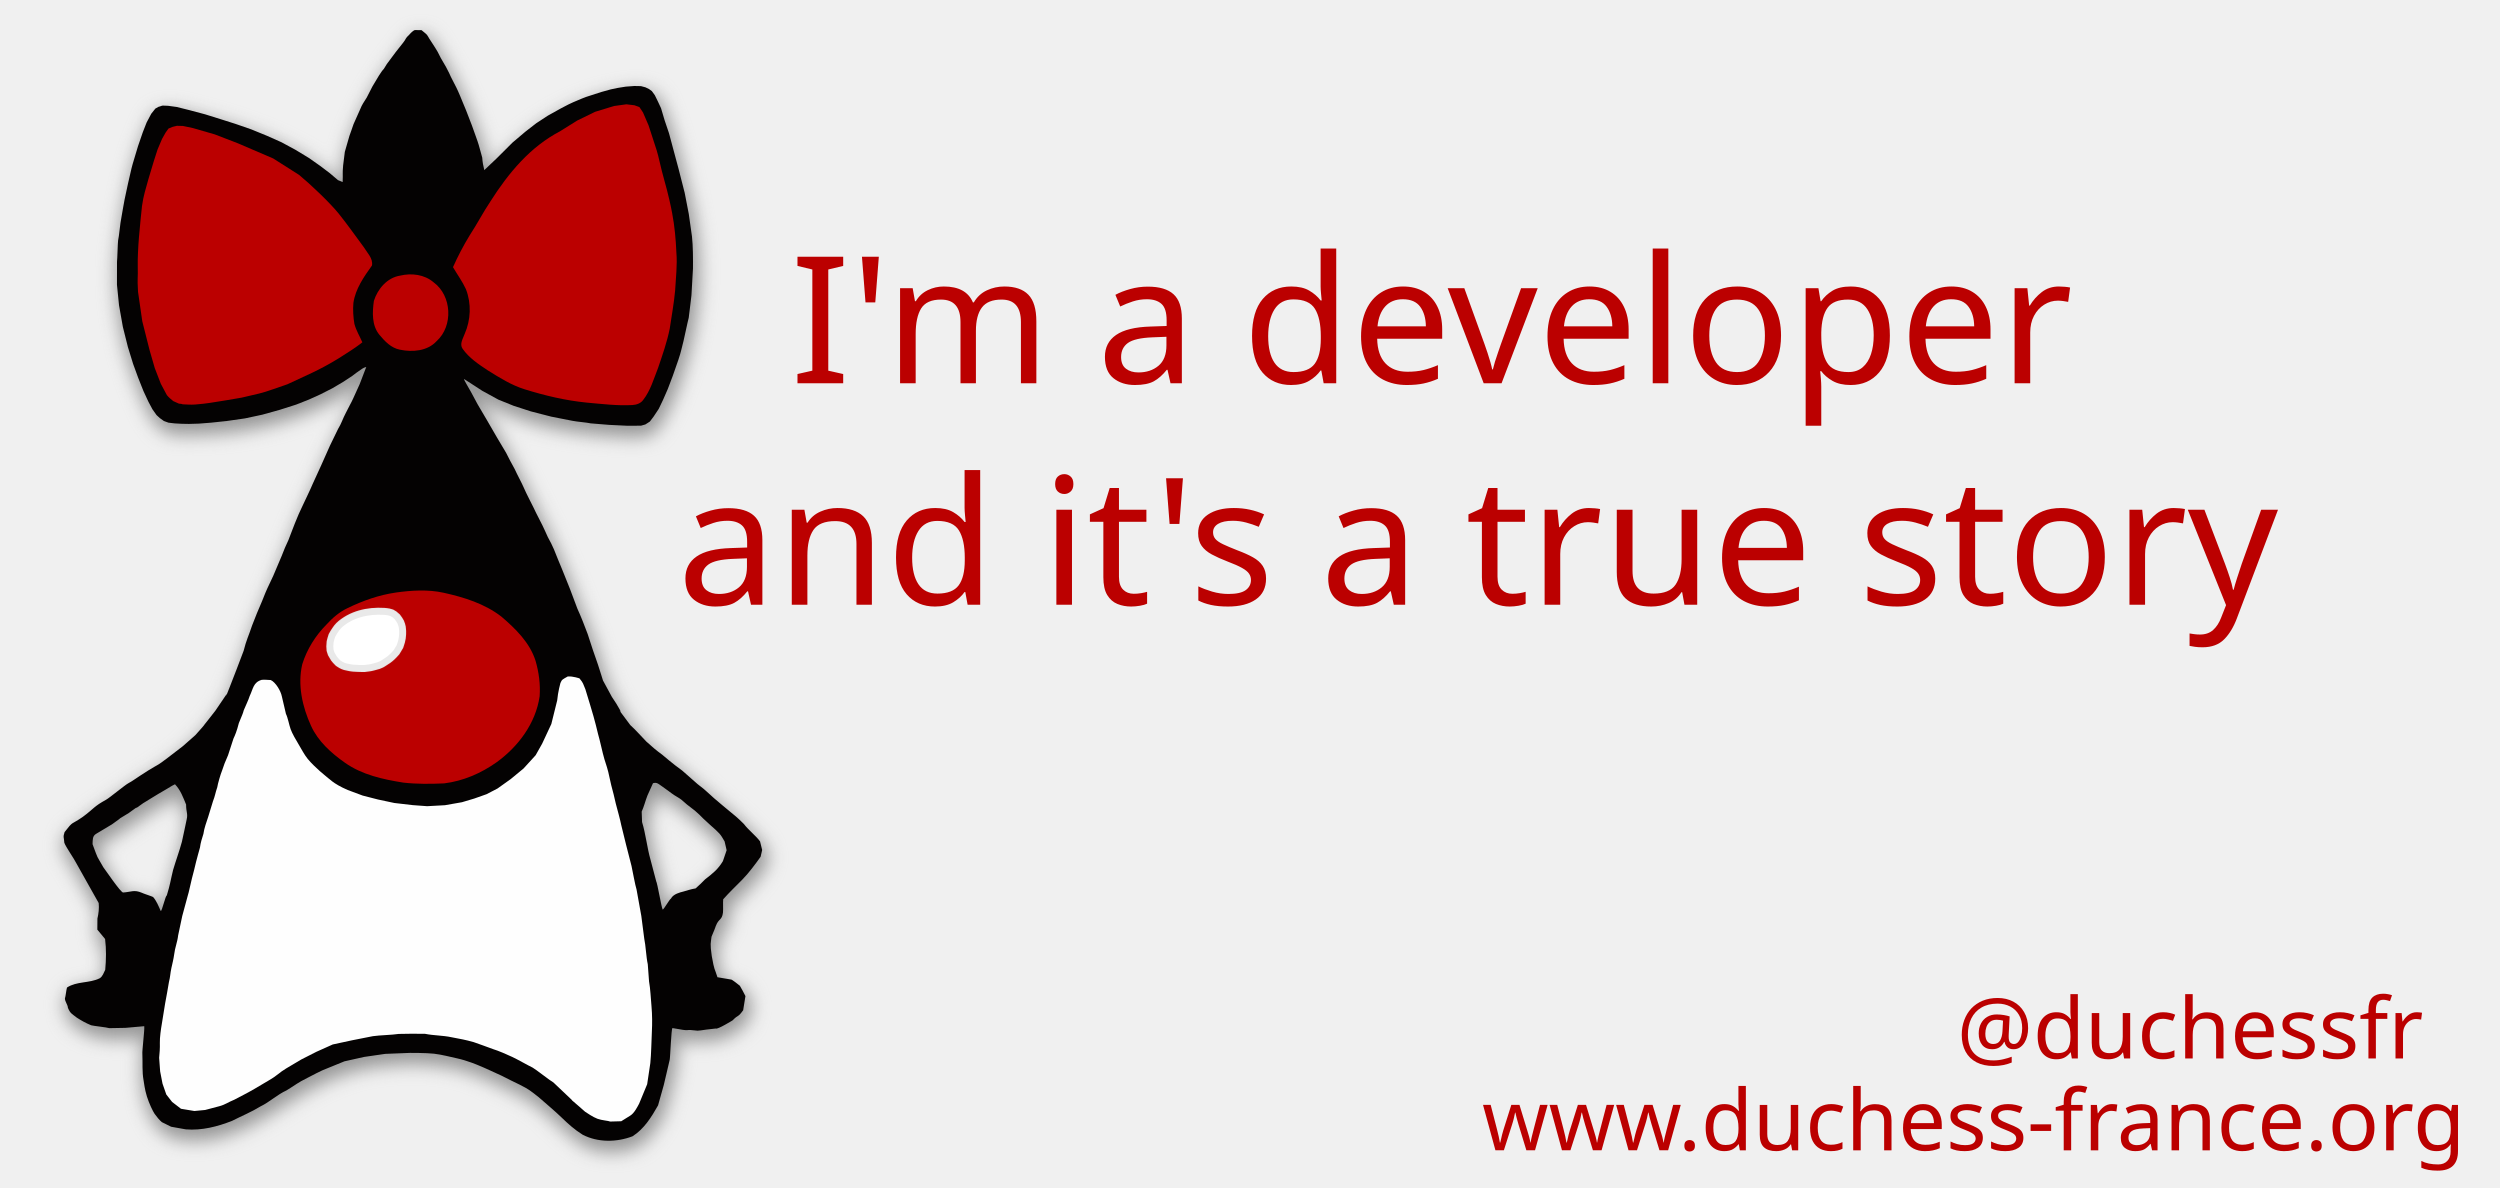
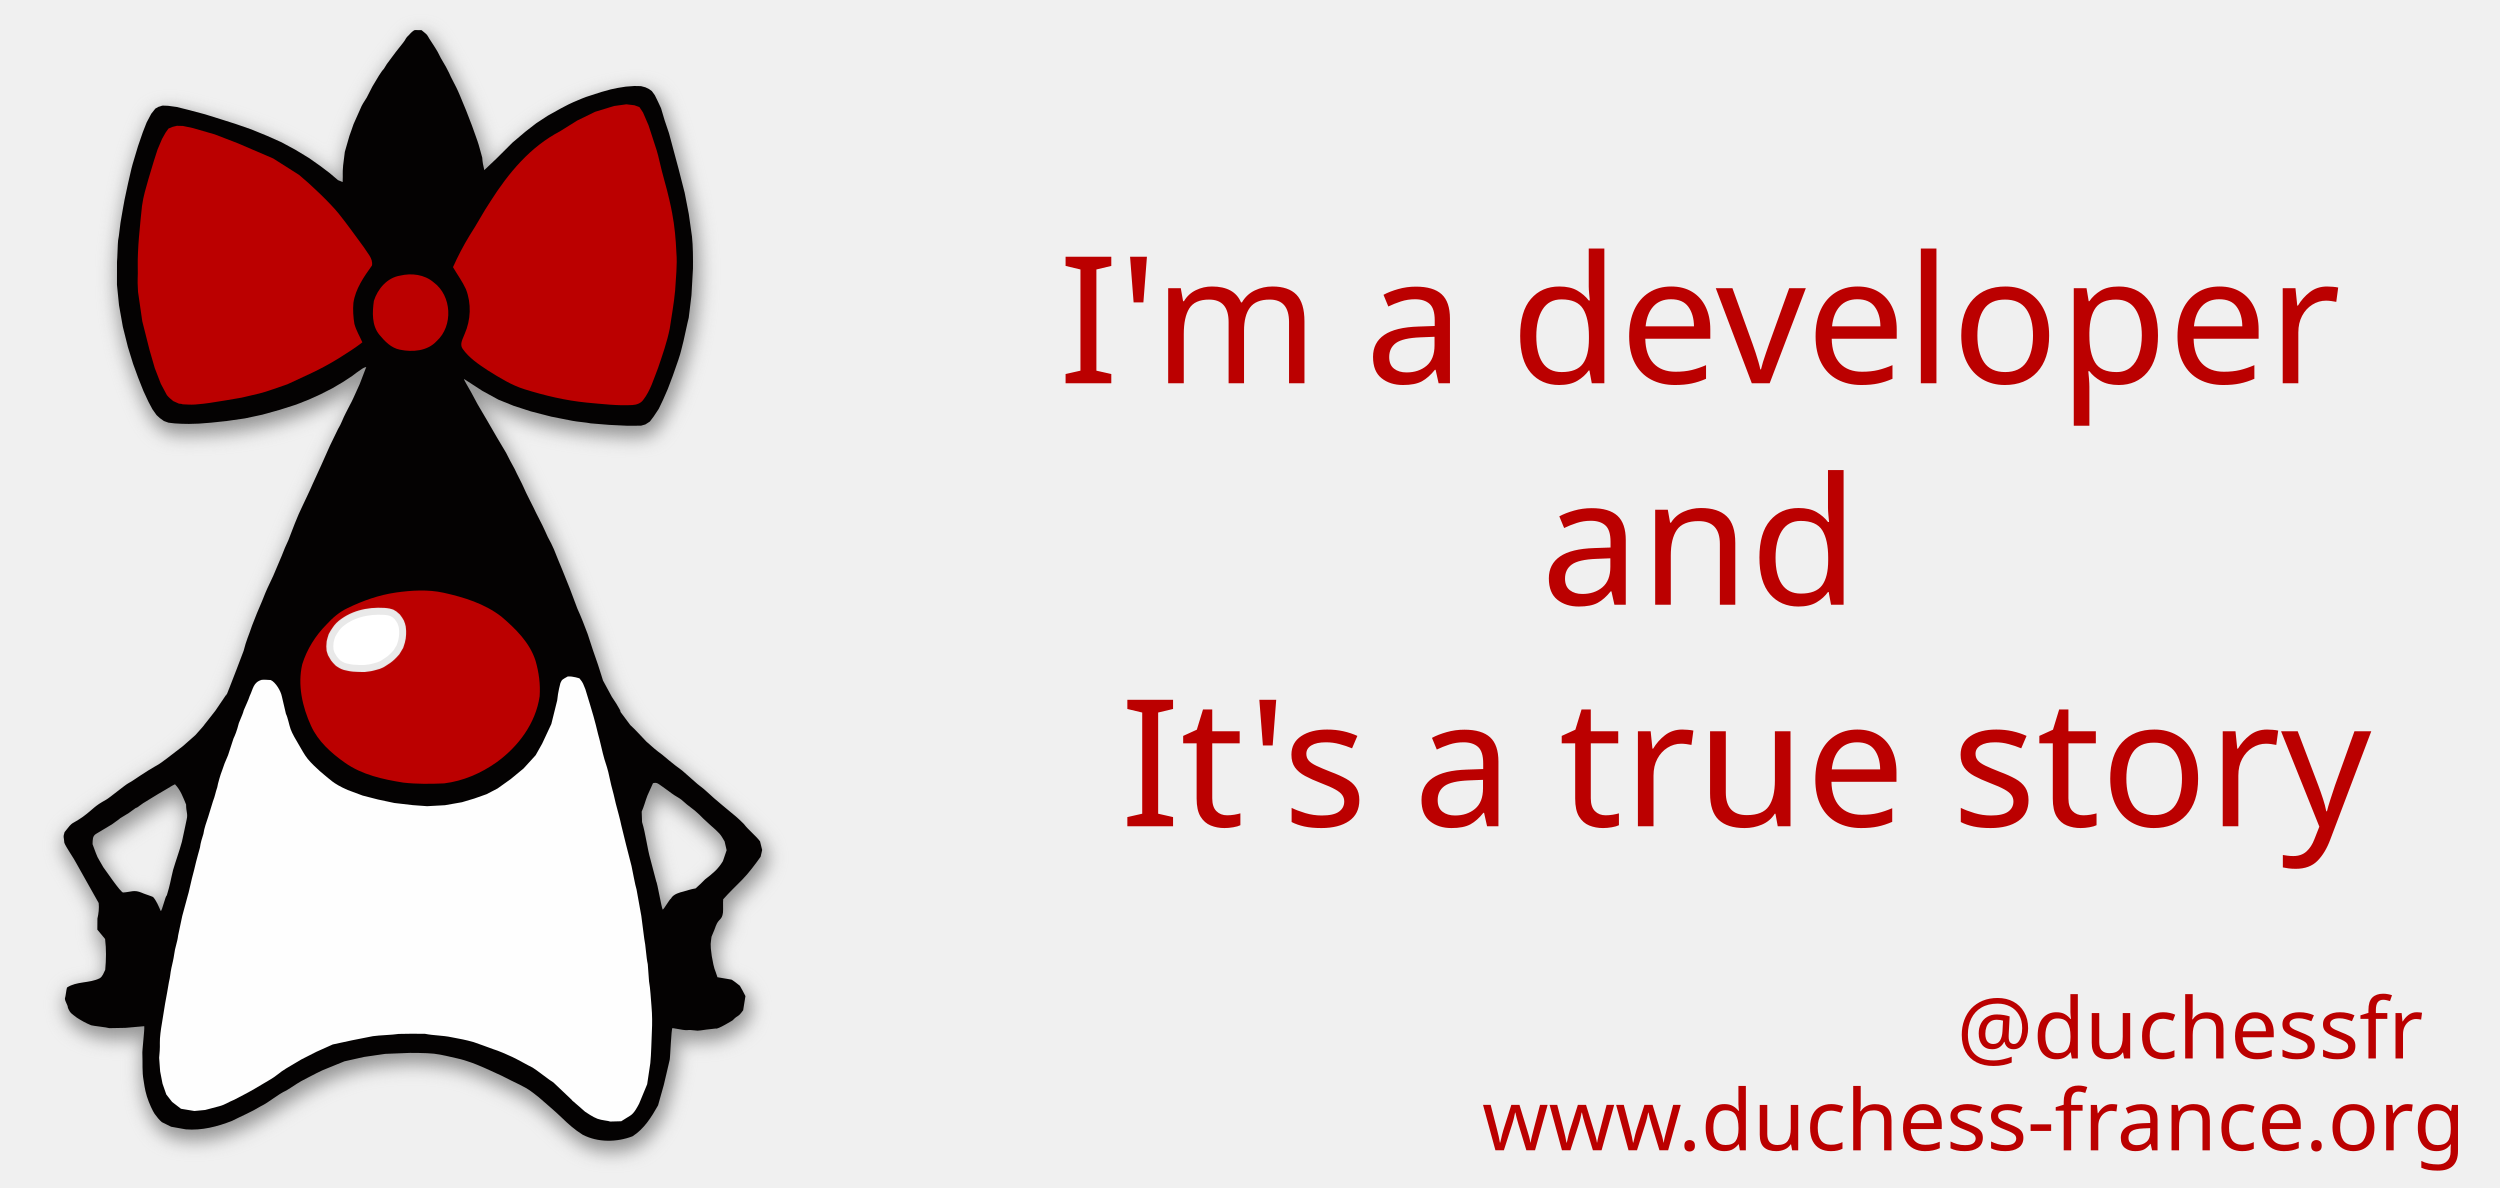
<svg xmlns="http://www.w3.org/2000/svg" width="708.661" height="336.614" viewBox="0 0 566.929 269.291" version="1.1" id="svg2462">
  <defs id="defs2495">
    <filter id="filter3894" color-interpolation-filters="sRGB">
      <feGaussianBlur stdDeviation="0.373" id="feGaussianBlur3896" />
    </filter>
    <filter id="filter4228" color-interpolation-filters="sRGB">
      <feGaussianBlur stdDeviation="5.332" id="feGaussianBlur4230" />
    </filter>
  </defs>
  <g id="g3336" transform="matrix(2.490966,0,0,2.490966,-287.9801,-18.21535)">
    <path transform="matrix(0.1544631,0,0,0.1544631,100.9338,1.72502)" id="path2466-0" d="m 341.163,56.519 c -6.231,2.121 -8.467,9.48 -12.938,13.844 -10.686,13.925 -19.755,29.166 -26.03,45.513 -3.377,9.308 -5.978,19.152 -5.532,29.175 -26.927,-23.934 -62.176,-35.083 -96.553,-43.295 -6.546,-2.003 -14.545,-0.318 -16.987,6.901 -10.18,21.667 -14.852,45.598 -18.179,69.144 -4.449,30.995 1.382,63.012 13.428,91.828 4.013,9.788 9.285,23.45 22.133,22.755 34.575,0.886 69.96,-6.862 99.658,-24.958 2.428,-0.591 10.29,-8.907 7.37,-3.04 -8.87,20.06 -19.249,39.296 -27.855,59.542 -10.668,21.644 -18.475,44.557 -28.793,66.333 -8.893,19.263 -13.864,39.949 -22.784,59.149 -8.922,14.218 -19.89,27.194 -34.001,36.517 -11.714,8.312 -24.614,14.99 -35.562,24.25 -7.732,4.067 -13.637,10.822 -21.281,14.969 -5.04,3.603 -6.796,10.665 -3.156,15.875 6.702,10.795 13.105,21.996 18.781,33.25 0.296,6.653 -3.786,14.724 2.778,19.542 2.566,5.445 1.255,12.492 0.847,18.426 -1.976,6.545 -10.59,4.538 -15.719,6.469 -4.202,0.713 -7.938,3.258 -7.375,8 -1.383,4.142 1.347,8.132 2.969,11.75 6.064,6.345 14.676,9.776 23.344,10.031 6.57,0.714 13.314,-0.157 19.906,-0.688 -1.731,17.628 -2.862,37.743 8.062,52.625 6.753,8.356 19.282,8.755 29.25,7.594 17.866,-2.639 33.613,-12.766 48.5,-22.312 16.904,-11 35.772,-19.873 56.177,-21.502 20.437,-2.244 41.694,-0.868 60.423,8.098 13.09,6.016 26.847,11.619 37.014,22.057 9.913,8.574 19.193,20.466 33.511,20.659 9.723,0.745 20.444,-1.809 26.156,-10.312 9.896,-10.771 11.112,-25.776 14.688,-39.406 0.446,-5.421 0.625,-10.865 1.125,-16.281 8,1.593 16.14,1.252 24.125,0 6.509,-1.605 12.498,-5.868 17.031,-10.812 2.024,-4.637 3.42,-10.648 0.125,-15.031 -2.677,-5.717 -8.856,-7.964 -14.781,-8.219 -3.259,-8.784 -5.453,-19.121 -0.625,-27.781 2.049,-3.515 5.415,-6.632 4.406,-11.25 -1.447,-6.748 6.591,-9.694 9.883,-14.422 5.102,-5.953 11.917,-11.726 13.211,-19.734 -0.582,-8.734 -9.036,-12.966 -13.906,-19.188 C 516.688,507.816 499.512,492.842 481.6,478.738 c -8.018,-7.479 -15.73,-15.35 -20.625,-25.281 -10.118,-14.451 -12.304,-32.385 -19.416,-48.267 -8.797,-21.838 -16.843,-43.962 -27.99,-64.671 -9.554,-20.537 -20.281,-40.474 -32.218,-59.892 -1.279,-3.005 -9.325,-13.958 -2.459,-8.398 23.73,14.122 51.662,19.297 78.831,21.073 8.629,-0.236 20.578,3.566 25.752,-5.784 8.762,-13.729 13.834,-29.587 17.969,-45.25 6.907,-27.732 7.714,-57.388 1.247,-85.472 -4.902,-19.511 -9.136,-39.523 -16.972,-58.017 -2.872,-9.699 -14.227,-10.492 -22.531,-8.569 -29.711,4.839 -56.238,21.687 -76.445,43.654 -3.593,5.083 -3.755,2.174 -4.299,-1.846 -7.232,-25.494 -18.228,-50.174 -32.906,-72.281 -2.428,-2.783 -4.712,-3.673 -8.375,-3.219 z M 234.694,442.925 c -2.993,4.816 -2.608,-2.797 0,0 z M 482.85,504.206 c 9.976,6.536 20.04,13.305 28.469,22 5.686,4.874 14.753,11.636 9.88,20.262 -3.231,7.061 -10.77,11.026 -16.068,16.176 -6.089,1.446 -13.347,2.642 -16.438,8.844 -1.734,0.635 -1.675,-7.194 -2.844,-9.875 -3.622,-13.319 -7.328,-26.889 -8.971,-40.559 0.805,-5.693 3.664,-11.559 5.971,-16.847 z m -283.531,1.406 c 5.64,7.092 6.88,16.802 3.764,25.291 -2.626,12.087 -7.318,23.722 -9.666,35.732 -0.848,1.892 -1.714,4.133 -2.254,5.852 -2.045,-6.061 -9.018,-6.934 -14.375,-8.469 -3.265,-0.584 -7.571,2.682 -9.219,-1.594 -5.66,-8.357 -13.94,-16.605 -14.219,-27.156 3.003,-4.172 9.456,-5.292 13.219,-8.969 10.591,-7.249 21.562,-14.506 32.75,-20.688 z" style="fill:#969696;fill-opacity:1;filter:url(#filter4228)" />
    <path id="path2466" d="m 153.405,10.047 c -0.154,0.007 -0.424,0.292 -0.533,0.421 -0.406,0.372 -0.24,0.33 -0.583,0.761 -0.175,0.236 -0.48,0.592 -0.653,0.826 -0.105,0.156 -0.702,0.931 -0.807,1.085 -0.556,0.931 -0.129,0.13 -0.714,1.043 -0.139,0.229 -0.464,0.768 -0.599,1 l -0.521,1.016 c -0.267,0.433 -0.418,0.61 -0.606,1.085 l -0.595,1.336 c -0.102,0.255 -0.266,0.818 -0.375,1.07 l -0.417,1.448 -0.154,1.232 c -0.076,0.918 -0.007,0.593 -0.043,1.514 l -0.429,-0.174 -0.749,-0.637 -0.846,-0.641 -1.043,-0.734 -1.228,-0.745 -1.286,-0.695 -1.348,-0.599 -1.379,-0.564 -1.456,-0.506 -1.29,-0.409 -1.471,-0.46 -1.433,-0.382 -1.147,-0.286 -0.788,-0.108 c -0.242,-0.021 -0.245,0.003 -0.487,-0.019 -0.122,0.013 -0.245,0.091 -0.367,0.104 l -0.305,0.17 -0.371,0.467 -0.421,0.792 -0.351,0.896 -0.436,1.267 -0.487,1.626 c -0.133,0.448 -0.311,1.331 -0.425,1.784 -0.032,0.168 -0.28,1.295 -0.313,1.464 -0.054,0.205 -0.256,1.491 -0.301,1.699 -0.082,0.297 -0.204,1.711 -0.286,2.008 -0.034,0.213 -0.068,1.722 -0.1,1.935 l -0.004,2.101 0.189,1.873 c 0.034,0.158 0.315,1.799 0.348,1.958 l 0.46,1.838 0.471,1.525 0.456,1.251 0.487,1.228 0.456,0.981 0.363,0.68 0.375,0.529 0.293,0.27 0.378,0.27 0.417,0.151 0.564,0.066 0.653,0.035 0.637,0.012 0.904,-0.027 1.097,-0.085 1.429,-0.151 1.672,-0.239 1.587,-0.34 1.568,-0.436 1.502,-0.479 1.174,-0.463 1.046,-0.475 1.066,-0.541 1.027,-0.606 0.807,-0.533 c 0.076,-0.061 0.617,-0.475 0.896,-0.649 0.279,-0.174 0.297,-0.107 0.375,-0.166 l -0.599,1.564 -0.599,1.321 c -0.156,0.358 -0.506,0.958 -0.668,1.313 -0.244,0.447 -0.427,1.03 -0.703,1.452 l -0.738,1.521 -0.776,1.742 -0.811,1.776 c -0.116,0.3 -0.733,1.585 -0.869,1.877 -0.342,0.718 -0.444,0.94 -0.738,1.68 -0.154,0.36 -0.433,1.151 -0.583,1.514 -0.222,0.456 -0.439,0.976 -0.618,1.452 -0.035,0.08 -0.728,1.723 -0.765,1.803 -0.641,1.404 -0.449,0.87 -1.019,2.305 -0.258,0.572 -0.69,1.641 -0.911,2.228 -0.306,0.932 -0.53,1.333 -0.765,2.29 -0.071,0.19 -0.57,1.496 -0.641,1.688 -0.201,0.514 -1.204,3.129 -0.892,2.236 l -1.043,1.537 -0.78,0.996 c -0.461,0.54 0.169,-0.115 -1.046,1.232 l -1.139,1.004 -1.398,1.074 c -1.041,0.783 -0.605,0.436 -1.742,1.131 -0.973,0.61 -1.514,1.021 -1.792,1.151 -0.306,0.154 -1.734,1.342 -2.035,1.506 -1.148,0.629 -1.087,0.793 -2.139,1.572 -1.086,0.76 -0.83,0.31 -1.657,1.386 -0.162,0.473 -0.051,0.473 -0.023,0.969 0.114,0.348 0.919,1.497 1.074,1.83 l 0.873,1.556 1.182,2.101 c 0.049,0.473 -0.008,0.954 -0.116,1.417 -0.009,0.252 -0.008,0.751 -0.008,1.004 l 0.707,0.853 c 0.114,0.93 0.097,1.872 0.012,2.804 -0.142,0.272 -0.229,0.611 -0.51,0.776 -0.934,0.463 -2.086,0.256 -2.97,0.838 -0.062,0.165 -0.123,0.826 -0.189,0.992 0.003,0.306 0.254,0.552 0.274,0.861 0.226,0.53 0.359,0.531 0.807,0.888 0.412,0.27 0.848,0.508 1.305,0.695 0.201,0.063 1.454,0.188 1.653,0.263 l 1.467,-0.027 1.715,-0.151 c 0.049,0.28 -0.212,2.289 -0.17,2.572 0.035,0.774 -0.034,1.574 0.104,2.325 0.044,0.236 0.102,0.842 0.309,1.502 0.207,0.66 0.544,1.348 0.699,1.576 0.155,0.227 0.467,0.608 0.664,0.761 l 0.842,0.417 1.34,0.239 c 0.724,0.058 1.442,-0.004 2.147,-0.147 0.705,-0.143 1.393,-0.365 2.062,-0.629 0.86,-0.439 1.76,-0.804 2.583,-1.313 0.84,-0.405 1.524,-1.072 2.375,-1.46 0.901,-0.548 0.941,-0.659 1.884,-1.131 0.455,-0.23 1.29,-0.689 1.772,-0.857 0.185,-0.079 1.422,-0.584 1.61,-0.656 l 1.8,-0.402 1.919,-0.278 2.255,-0.089 c 0,0 1.46,-0.007 2.178,0.073 0.718,0.08 1.56,0.309 2.058,0.413 0.994,0.209 2.008,0.653 2.008,0.653 0.584,0.233 1.547,0.692 2.12,0.95 0.386,0.193 1.215,0.622 1.61,0.799 0.863,0.436 0.971,0.543 1.734,1.139 0.616,0.547 1.494,1.273 2.085,1.85 0.591,0.577 1.205,1.126 1.911,1.564 0.694,0.365 1.472,0.54 2.255,0.556 0.784,0.016 1.576,-0.128 2.298,-0.405 0.529,-0.335 0.958,-0.772 1.332,-1.259 0.374,-0.487 0.692,-1.023 0.992,-1.556 0.037,-0.076 0.483,-1.778 0.521,-1.854 l 0.537,-2.29 c 0.048,-0.105 0.144,-2.909 0.255,-2.892 1.883,0.348 0.96,0.093 1.95,0.205 0.558,0.086 0.455,-0.015 1.996,-0.166 0.135,0.116 1.525,-0.741 1.525,-0.741 0.595,-0.609 0.426,-0.188 0.962,-0.919 0,0 0.199,-1.22 0.209,-1.29 -0.524,-0.973 -0.017,-0.08 -0.51,-0.942 -0.752,-0.61 -0.792,-0.564 -0.792,-0.564 -0.09,-0.018 -1.247,-0.212 -1.247,-0.212 -0.289,-0.92 -0.263,-0.517 -0.517,-1.927 -0.171,-1.191 -0.085,-1.145 -0.023,-1.761 0.485,-1.128 0.344,-0.915 0.398,-0.992 0.26,-0.683 0.551,-0.487 0.645,-1.201 0.028,-0.281 -0.008,-0.935 0.019,-1.213 0.544,-0.617 1.139,-1.185 1.718,-1.769 0.58,-0.583 1.208,-1.428 1.688,-2.101 0.069,-0.288 0.074,-0.33 0.143,-0.618 l -0.193,-0.784 c -0.353,-0.487 -1.114,-1.092 -1.467,-1.579 -0.622,-0.615 -0.646,-0.628 -1.896,-1.653 -1.413,-1.159 -1.357,-1.264 -2.325,-1.985 l -1.402,-1.232 c -0.793,-0.561 -1.776,-1.409 -1.776,-1.409 -0.747,-0.557 -0.809,-0.636 -1.471,-1.216 -0.709,-0.729 -0.917,-1.003 -1.475,-1.514 l -1.131,-1.518 c 0.601,0.833 0.019,-0.241 -0.544,-1.046 l -0.811,-1.494 c -0.156,-0.462 -0.299,-0.992 -0.46,-1.452 -0.023,-0.088 -0.44,-1.25 -0.463,-1.336 l -0.475,-1.452 c -0.284,-0.751 -0.596,-1.573 -0.934,-2.302 l -0.676,-1.8 c -0.105,-0.261 -0.614,-1.539 -0.722,-1.796 -0.137,-0.32 -0.612,-1.475 -0.734,-1.799 -0.467,-1.052 -0.358,-0.631 -0.815,-1.688 -0.249,-0.576 -0.789,-1.548 -1.046,-2.12 -0.239,-0.491 -0.652,-1.264 -0.865,-1.765 -0.209,-0.49 -0.635,-1.257 -0.85,-1.742 -0.188,-0.345 -0.621,-1.125 -0.784,-1.483 l -0.83,-1.394 -0.9,-1.556 -0.865,-1.471 -0.602,-1.12 c -0.226,-0.421 -0.66,-1.103 -0.626,-1.174 l 1.66,1.077 1.467,0.803 1.386,0.56 1.572,0.51 1.861,0.479 c 0.266,0.037 1.677,0.347 1.946,0.382 0.399,0.082 1.239,0.141 1.637,0.228 l 1.699,0.139 1.603,0.077 1.274,-0.004 0.398,-0.112 0.413,-0.266 0.332,-0.44 0.475,-0.714 0.394,-0.826 0.429,-0.981 0.448,-1.182 0.521,-1.494 c 0.264,-0.782 0.249,-0.898 0.463,-1.695 0.113,-0.459 0.35,-1.657 0.475,-2.112 0.049,-0.307 0.204,-1.734 0.247,-2.043 l 0.139,-2.437 c 0.009,-0.819 0.004,-2.095 -0.089,-2.908 l -0.29,-2.051 -0.375,-1.935 -0.548,-2.147 -0.471,-1.753 -0.405,-1.514 -0.405,-1.197 -0.324,-1.093 -0.29,-0.622 -0.278,-0.568 -0.27,-0.371 -0.263,-0.189 -0.321,-0.154 -0.405,-0.108 -0.606,-0.012 -0.776,0.058 -0.753,0.12 -0.618,0.131 -0.85,0.236 -1.386,0.448 c -0.08,0.024 -0.611,0.235 -1.186,0.487 -0.574,0.252 -1.06,0.546 -1.139,0.572 l -1.166,0.649 -1.054,0.691 -0.981,0.761 -1.178,0.996 -1.409,1.406 -1.162,1.104 c -0.111,-0.502 -0.148,-0.632 -0.189,-1.143 -0.12,-0.4 -0.29,-1.114 -0.432,-1.506 -0.085,-0.222 -0.419,-1.183 -0.502,-1.406 -0.099,-0.256 -0.443,-1.132 -0.537,-1.39 -0.269,-0.61 -0.455,-1.14 -0.73,-1.745 -0.128,-0.323 -0.689,-1.323 -0.811,-1.649 -0.408,-0.856 -0.634,-1.062 -1.039,-1.919 -0.305,-0.531 -0.607,-0.946 -0.765,-1.209 -0.079,-0.131 -0.122,-0.226 -0.205,-0.336 -0.082,-0.11 -0.266,-0.237 -0.502,-0.44 -0.147,0.008 -0.433,-0.015 -0.587,-0.008 z m 21.791,68.539 c 0.286,-0.029 0.358,0.093 1.236,0.711 1.06,0.809 0.827,0.436 1.711,1.251 1.319,0.978 1.002,0.878 2.074,1.823 0.95,0.838 0.958,0.85 1.359,1.541 l 0.185,0.803 -0.34,0.996 c -0.456,0.755 -0.918,1.113 -1.622,1.657 -0.278,0.284 -0.561,0.563 -0.861,0.823 -0.444,0.066 -0.882,0.229 -1.139,0.293 -0.258,0.064 -0.893,0.213 -1.108,0.633 -0.147,0.088 -0.601,0.92 -0.749,1.008 -0.117,-0.184 -0.482,-2.405 -0.595,-2.587 l -0.517,-1.962 c -0.301,-1.032 -0.446,-2.397 -0.768,-3.421 l -0.035,-0.954 c 0.21,-0.463 0.336,-0.986 0.521,-1.46 l 0.51,-1.131 c 0.052,-0.009 0.098,-0.019 0.139,-0.023 z m -43.516,0.054 c -0.024,0.014 -0.139,0.073 -0.139,0.073 0.514,0.528 0.756,1.231 1.012,1.846 -0.005,0.686 0.176,0.817 0.054,1.34 -0.122,0.522 -0.308,1.532 -0.436,2.043 -0.252,0.924 -0.531,1.653 -0.803,2.572 -0.27,1.109 -0.242,1.231 -0.575,2.325 -0.12,-0.003 -0.428,1.415 -0.548,1.413 -0.192,-0.423 -0.387,-0.935 -0.699,-1.278 -0.073,-0.051 -0.956,-0.335 -1.027,-0.386 -0.697,-0.3 -0.965,-0.073 -1.695,-0.023 -0.205,0.048 -1.691,-2.165 -1.807,-2.298 -0.681,-1.215 -0.408,-0.56 -0.981,-2.101 0.015,-0.423 -0.017,-0.747 0.336,-0.95 0.046,-0.029 1.39,-0.83 1.437,-0.861 1.45,-1.02 0.019,-0.108 1.521,-1.027 1.393,-1.027 0.03,0.045 1.328,-0.907 l 1.34,-0.819 c 0.298,-0.159 1.278,-0.757 1.278,-0.757 0.363,-0.185 0.43,-0.218 0.405,-0.205 z" style="fill:#040202" />
    <path style="fill:#bb0000;fill-opacity:1" id="path2468" d="m 166.619,19.247 1.544,-0.963 1.624,-0.793 1.719,-0.527 1.129,-0.156 0.734,0.088 0.455,0.169 0.325,0.49 0.504,1.17 0.738,2.269 c 0.177,0.544 0.364,1.562 0.703,2.749 0.338,1.186 0.609,2.415 0.708,2.979 0.224,1.174 0.332,2.371 0.383,3.557 0.097,1.183 -0.051,2.312 -0.114,3.5 -0.108,1.158 -0.32,2.303 -0.49,3.454 -0.246,1.219 -0.661,2.396 -1.061,3.571 -0.394,0.996 -0.689,2.065 -1.359,2.922 -0.221,0.309 -0.607,0.439 -0.973,0.46 -1.387,0.079 -2.77,-0.099 -4.147,-0.219 -0.964,-0.095 -1.919,-0.254 -2.864,-0.462 -0.945,-0.208 -1.88,-0.464 -2.803,-0.752 -1.209,-0.375 -2.292,-1.058 -3.358,-1.724 -0.84,-0.555 -1.71,-1.132 -2.295,-1.969 -0.297,-0.431 0.04,-0.928 0.19,-1.347 0.282,-0.64 0.438,-1.333 0.46,-2.028 0.022,-0.696 -0.09,-1.395 -0.345,-2.048 -0.323,-0.707 -0.789,-1.335 -1.177,-2.003 0.443,-0.995 0.95,-1.963 1.517,-2.893 0.664,-1.009 1.216,-2.085 1.888,-3.089 0.811,-1.28 1.721,-2.529 2.77,-3.637 1.048,-1.108 2.235,-2.053 3.597,-2.767 z" />
    <path style="fill:#bb0000;fill-opacity:1" id="path2470" d="m 130.948,19.016 0.388,-0.158 0.383,-0.093 0.549,0.015 0.899,0.19 1.994,0.576 2.134,0.824 3.188,1.37 2.356,1.496 c 0.493,0.403 1.199,1.04 1.881,1.7 0.682,0.66 1.34,1.342 1.736,1.837 0.792,0.99 1.525,2.031 2.276,3.045 0.306,0.514 0.854,1.015 0.743,1.664 -0.368,0.515 -0.743,1.043 -1.05,1.604 -0.307,0.56 -0.546,1.152 -0.641,1.795 -0.06,0.596 -0.012,1.328 0.09,1.92 0.173,0.635 0.466,1.074 0.723,1.676 -0.523,0.418 -1.336,0.949 -2.162,1.461 -0.826,0.512 -1.758,1.005 -2.366,1.289 l -2.29,1.067 c -0.694,0.222 -1.859,0.677 -2.567,0.843 l -1.6,0.375 -1.425,0.244 -1.496,0.238 c -0.214,0.034 -0.854,0.113 -1.309,0.145 -0.455,0.032 -0.77,-0.01 -0.948,-0.01 -0.356,1.23e-4 -0.101,-0.041 -0.536,-0.07 l -0.513,-0.23 c -0.204,-0.161 -0.423,-0.348 -0.582,-0.543 l -0.551,-1.033 -0.551,-1.426 -0.476,-1.647 -0.662,-2.619 -0.387,-2.682 c -0.085,-1.44 0.008,-1.027 -0.026,-2.467 -0.015,-0.442 0.038,-1.684 0.109,-2.493 0.071,-0.809 0.222,-2.419 0.279,-2.856 0.136,-0.965 0.329,-1.52 0.589,-2.465 l 0.486,-1.617 0.339,-1.057 0.41,-0.965 0.322,-0.572 0.263,-0.367 z" />
    <path style="fill:#bb0000;fill-opacity:1" id="path2472" d="m 152.038,32.404 c 1.041,-0.249 2.217,-0.105 3.049,0.612 0.83,0.608 1.28,1.599 1.332,2.612 0.052,1.013 -0.294,2.046 -1.057,2.737 -0.834,0.914 -2.209,1.024 -3.353,0.78 -0.789,-0.15 -1.372,-0.766 -1.863,-1.358 -0.701,-0.851 -0.641,-2.051 -0.5,-3.078 0.343,-1.094 1.211,-2.119 2.393,-2.305 z" />
    <path style="fill:#bb0000;fill-opacity:1" id="path2474" d="m 151.643,61.256 c 0.721,-0.1 1.451,-0.175 2.18,-0.184 0.729,-0.01 1.458,0.045 2.174,0.203 0.928,0.206 1.863,0.454 2.756,0.799 0.893,0.345 1.744,0.786 2.507,1.377 0.643,0.551 1.287,1.14 1.837,1.799 0.549,0.658 1.003,1.386 1.267,2.216 0.306,1.049 0.453,2.152 0.372,3.242 -0.179,1.229 -0.666,2.373 -1.355,3.389 -0.689,1.016 -1.581,1.903 -2.57,2.616 -0.706,0.5 -1.468,0.927 -2.269,1.255 -0.801,0.328 -1.641,0.558 -2.503,0.662 -1.237,0.054 -2.485,0.07 -3.716,-0.071 -0.926,-0.148 -1.866,-0.325 -2.768,-0.603 -0.903,-0.278 -1.768,-0.658 -2.547,-1.21 -0.623,-0.439 -1.233,-0.924 -1.767,-1.476 -0.534,-0.552 -0.993,-1.17 -1.314,-1.876 -0.397,-0.868 -0.707,-1.8 -0.863,-2.75 -0.156,-0.951 -0.157,-1.92 0.064,-2.865 0.212,-0.68 0.512,-1.331 0.886,-1.938 0.373,-0.607 0.819,-1.171 1.32,-1.676 0.551,-0.599 1.174,-1.146 1.918,-1.492 0.693,-0.337 1.408,-0.636 2.141,-0.878 0.733,-0.242 1.485,-0.428 2.25,-0.538 z" />
    <path transform="matrix(0.1589906,0,0,0.1589906,99.52635,-0.1461853)" style="fill:#ffffff;fill-opacity:1;stroke:#e9e9e9;stroke-width:4;stroke-linecap:butt;stroke-linejoin:miter;stroke-miterlimit:4;stroke-opacity:1;stroke-dasharray:none;filter:url(#filter3894)" id="path2476" d="m 297.751,402.916 c 0.959,-0.694 1.954,-1.321 2.981,-1.884 1.026,-0.563 2.083,-1.064 3.164,-1.504 1.081,-0.44 2.187,-0.82 3.311,-1.144 1.124,-0.324 2.266,-0.591 3.419,-0.806 1.154,-0.214 2.319,-0.376 3.491,-0.488 1.171,-0.112 2.348,-0.174 3.524,-0.191 1.176,-0.016 2.352,0.013 3.521,0.085 1.169,0.072 1.542,0.187 2.69,0.341 l 1.685,0.49 1.572,0.941 c 0.242,0.145 1.511,1.332 1.511,1.332 l 1.103,1.525 0.877,1.469 0.565,1.561 0.339,1.335 0.207,2.245 -0.019,1.851 -0.206,2.237 -0.455,2.132 -0.849,2.639 -2.001,3.33 c -0.636,0.761 -1.879,2.047 -2.588,2.711 -0.708,0.664 -1.446,1.269 -2.198,1.795 -0.752,0.526 -1.736,1.077 -2.721,1.779 -0.985,0.702 -1.747,0.878 -2.732,1.329 0,0 -1.7,0.467 -2.858,0.8 -1.158,0.334 -1.51,0.348 -2.371,0.511 l -2.753,0.351 c -0.753,-10e-4 -1.79,-0.022 -2.148,0.009 -0.358,0.032 -1.359,-0.045 -2.203,-0.084 -0.843,-0.039 -1.585,-0.096 -2.439,-0.138 -0.853,-0.042 -1.451,-0.239 -2.244,-0.364 -0.793,-0.125 -1.557,-0.29 -2.292,-0.495 -0.735,-0.205 -1.37,-0.519 -2.005,-0.843 -0.635,-0.324 -1.157,-0.714 -1.891,-1.183 l -1.366,-1.417 -1.028,-1.248 -0.774,-1.332 -0.774,-1.332 -0.645,-2.031 -0.137,-2.2 0.176,-2.652 0.493,-1.893 0.549,-1.724 0.972,-1.724 1.028,-1.555 c 0.573,-0.867 1.201,-1.69 1.953,-2.444 0.752,-0.754 1.606,-1.455 2.566,-2.122 z" />
    <path style="fill:#fefefe" id="path2480" d="m 166.629,69.496 c 0.136,-0.34 0.211,-0.337 0.673,-0.602 0.481,-0.028 1.063,0.178 1.063,0.178 0.37,0.45 0.315,0.476 0.534,0.982 0,0 0.286,0.93 0.425,1.396 0.099,0.36 0.204,0.718 0.317,1.075 0.144,0.531 0.291,1.062 0.411,1.599 0.179,0.596 0.4,1.693 0.578,2.289 0.448,1.392 0.289,0.945 0.622,2.369 0.17,0.664 0.278,1.018 0.419,1.69 0.119,0.461 0.407,1.482 0.494,1.949 0.071,0.292 0.374,1.515 0.445,1.809 l 0.491,1.918 c 0.094,0.411 0.327,1.742 0.459,2.142 l 0.434,2.41 0.266,2.062 c 0.134,0.602 0.179,1.724 0.321,2.326 0.046,0.522 0.077,1.044 0.116,1.568 0.124,0.661 0.159,1.583 0.222,2.249 0.073,0.823 0.073,1.588 0.035,2.352 -0.039,0.764 -0.055,2.022 -0.141,2.842 l -0.286,1.918 -0.731,1.767 c -0.155,0.289 -0.437,0.86 -0.798,1.085 l -0.832,0.519 -1.023,0.028 c -0.148,-0.08 -0.74,-0.104 -1.144,-0.254 -0.405,-0.15 -0.992,-0.551 -1.129,-0.645 -0.391,-0.341 -0.777,-0.689 -1.174,-1.021 l -0.037,-0.056 -1.664,-1.579 c -0.241,-0.119 -1.653,-1.231 -1.889,-1.352 -0.35,-0.163 -1.504,-0.817 -1.857,-0.973 -0.403,-0.194 -1.316,-0.587 -1.744,-0.712 -0.34,-0.14 -1.429,-0.509 -1.773,-0.639 -0.769,-0.218 -1.234,-0.295 -2.019,-0.445 -0.812,-0.173 -1.593,-0.147 -2.405,-0.31 -0.987,-0.005 -1.416,-0.023 -2.402,0.009 -0.615,0.097 -1.736,0.113 -2.351,0.205 -0.568,0.103 -1.325,0.261 -1.892,0.374 l -1.761,0.38 -1.484,0.666 -1.369,0.695 -1.396,0.828 c -0.642,0.381 -0.769,0.626 -1.616,1.109 -0.165,0.099 -1.072,0.632 -1.237,0.732 -0.487,0.29 -1.36,0.739 -1.863,1.001 -0.528,0.208 -0.812,0.446 -1.364,0.592 l -1.288,0.341 -0.979,0.093 -1.219,-0.202 -0.809,-0.622 -0.53,-0.68 -0.344,-0.989 -0.215,-1.114 -0.091,-1.237 c 0.042,-0.44 0.08,-0.866 0.064,-1.352 -0.015,-0.486 0.101,-1.28 0.177,-1.716 0.042,-0.312 0.26,-1.552 0.301,-1.864 0.065,-0.258 0.298,-1.693 0.348,-1.954 0.136,-0.548 0.108,-0.737 0.226,-1.288 0.09,-0.394 0.199,-0.845 0.253,-1.245 0.063,-0.578 0.299,-1.139 0.358,-1.713 l 0.377,-1.779 0.483,-1.784 c 0.133,-0.398 0.289,-1.239 0.399,-1.643 0.157,-0.624 0.241,-0.88 0.378,-1.509 0.127,-0.453 0.221,-0.851 0.354,-1.301 0.053,-0.424 0.182,-0.83 0.312,-1.236 0.073,-0.535 0.272,-1.043 0.437,-1.555 0.13,-0.477 0.304,-0.941 0.434,-1.418 0.197,-0.496 0.212,-0.764 0.389,-1.267 0.046,-0.32 0.311,-1.225 0.437,-1.52 0.338,-0.916 0.093,-0.359 0.545,-1.398 0.275,-0.853 0.308,-0.941 0.493,-1.515 0.139,-0.298 0.3,-0.656 0.491,-1.412 0.291,-0.721 0.367,-0.849 0.446,-1.166 0.136,-0.346 0.437,-0.947 0.542,-1.302 0.318,-0.653 0.314,-1.249 1.101,-1.472 0.326,-0.028 0.489,0.015 0.815,0.02 0.434,0.193 0.914,0.984 1.01,1.486 l 0.374,1.597 c 0.17,0.329 0.288,1.005 0.427,1.392 0.139,0.387 0.483,0.981 0.734,1.395 0.25,0.414 0.499,0.91 0.816,1.303 0.318,0.393 0.828,0.868 1.107,1.116 0.484,0.413 0.844,0.719 1.12,0.93 0.276,0.211 0.696,0.477 1.417,0.79 l 1.367,0.509 1.386,0.356 1.491,0.318 1.677,0.195 1.311,0.097 1.62,-0.089 1.55,-0.272 1.118,-0.334 1.125,-0.398 1.002,-0.522 1.2,-0.858 1.162,-0.959 1.1,-1.206 0.593,-1.053 c 0.071,-0.167 0.761,-1.628 0.837,-1.792 l 0.534,-2.153 c 0.066,-0.768 0.293,-1.576 0.293,-1.576 z" />
  </g>
  <g transform="matrix(0.1969093,0,0,0.1969093,89.99047,-2.27288)" style="font-size:40px;font-style:normal;font-weight:normal;line-height:125%;letter-spacing:0px;word-spacing:0px;fill:#000000;fill-opacity:1;stroke:none;font-family:Sans" id="text3064" />
  <g id="g3246" transform="matrix(0.6782922,0,0,0.6782922,87.13021,-373.3995)">
-     <text xml:space="preserve" style="font-size:59.25px;font-style:normal;font-weight:normal;text-align:center;line-height:125%;letter-spacing:0px;word-spacing:0px;text-anchor:middle;fill:#bb0000;fill-opacity:1;stroke:none;font-family:Sans" x="404.075" y="678.627" id="text3006">
-       <tspan id="tspan3008" x="404.075" y="678.627" style="font-style:normal;font-variant:normal;font-weight:500;font-stretch:normal;font-family:Ubuntu;-inkscape-font-specification:Ubuntu Medium">I'm a developer</tspan>
-       <tspan x="404.075" y="752.69" id="tspan3010" style="font-style:normal;font-variant:normal;font-weight:500;font-stretch:normal;font-family:Ubuntu;-inkscape-font-specification:Ubuntu Medium">and it's a true story</tspan>
+     <text xml:space="preserve" style="font-size:59.25px;font-style:normal;font-weight:normal;text-align:center;line-height:125%;letter-spacing:0px;word-spacing:0px;text-anchor:middle;fill:#bb0000;fill-opacity:1;stroke:none;font-family:Sans" x="493.712" y="678.627" id="text3006">
+       <tspan id="tspan3008" x="493.712" y="678.627" style="font-style:normal;font-variant:normal;font-weight:500;font-stretch:normal;font-family:Ubuntu;-inkscape-font-specification:Ubuntu Medium">I'm a developer</tspan>
+       <tspan x="493.712" y="752.69" id="tspan3010" style="font-style:normal;font-variant:normal;font-weight:500;font-stretch:normal;font-family:Ubuntu;-inkscape-font-specification:Ubuntu Medium">and</tspan>
+       <tspan x="493.712" y="826.753" style="font-style:normal;font-variant:normal;font-weight:500;font-stretch:normal;font-family:Ubuntu;-inkscape-font-specification:Ubuntu Medium" id="tspan3005">It's a true story</tspan>
    </text>
  </g>
  <text id="text3006-0" y="260.863" x="453.121" style="font-size:14.249px;font-style:normal;font-weight:normal;text-align:center;line-height:125%;letter-spacing:0px;word-spacing:0px;text-anchor:middle;fill:#bb0000;fill-opacity:1;stroke:none;font-family:Sans" xml:space="preserve">
    <tspan style="font-size:19.2px;font-style:normal;font-variant:normal;font-weight:500;font-stretch:normal;font-family:Ubuntu;-inkscape-font-specification:Ubuntu Medium" id="tspan3010-9" y="260.863" x="453.121">www.duchess-france.org</tspan>
  </text>
  <text id="text3006-0-8" y="88.645" x="382.059" style="font-size:31.745px;font-style:normal;font-weight:normal;text-align:center;line-height:125%;letter-spacing:0px;word-spacing:0px;text-anchor:middle;fill:#bb0000;fill-opacity:1;stroke:none;font-family:Sans" xml:space="preserve">
    <tspan style="font-style:normal;font-variant:normal;font-weight:500;font-stretch:normal;font-family:Ubuntu;-inkscape-font-specification:Ubuntu Medium" id="tspan3010-9-2" y="88.645" x="382.059" />
  </text>
  <text id="text3006-0-2" y="240.03" x="509.028" style="font-size:31.745px;font-style:normal;font-weight:normal;text-align:center;line-height:125%;letter-spacing:0px;word-spacing:0px;text-anchor:middle;fill:#bb0000;fill-opacity:1;stroke:none;font-family:Sans" xml:space="preserve">
    <tspan style="font-size:19.2px;font-style:normal;font-variant:normal;font-weight:500;font-stretch:normal;font-family:Ubuntu;-inkscape-font-specification:Ubuntu Medium" id="tspan3010-9-4" y="240.03" x="509.028">@duchessfr</tspan>
  </text>
</svg>
